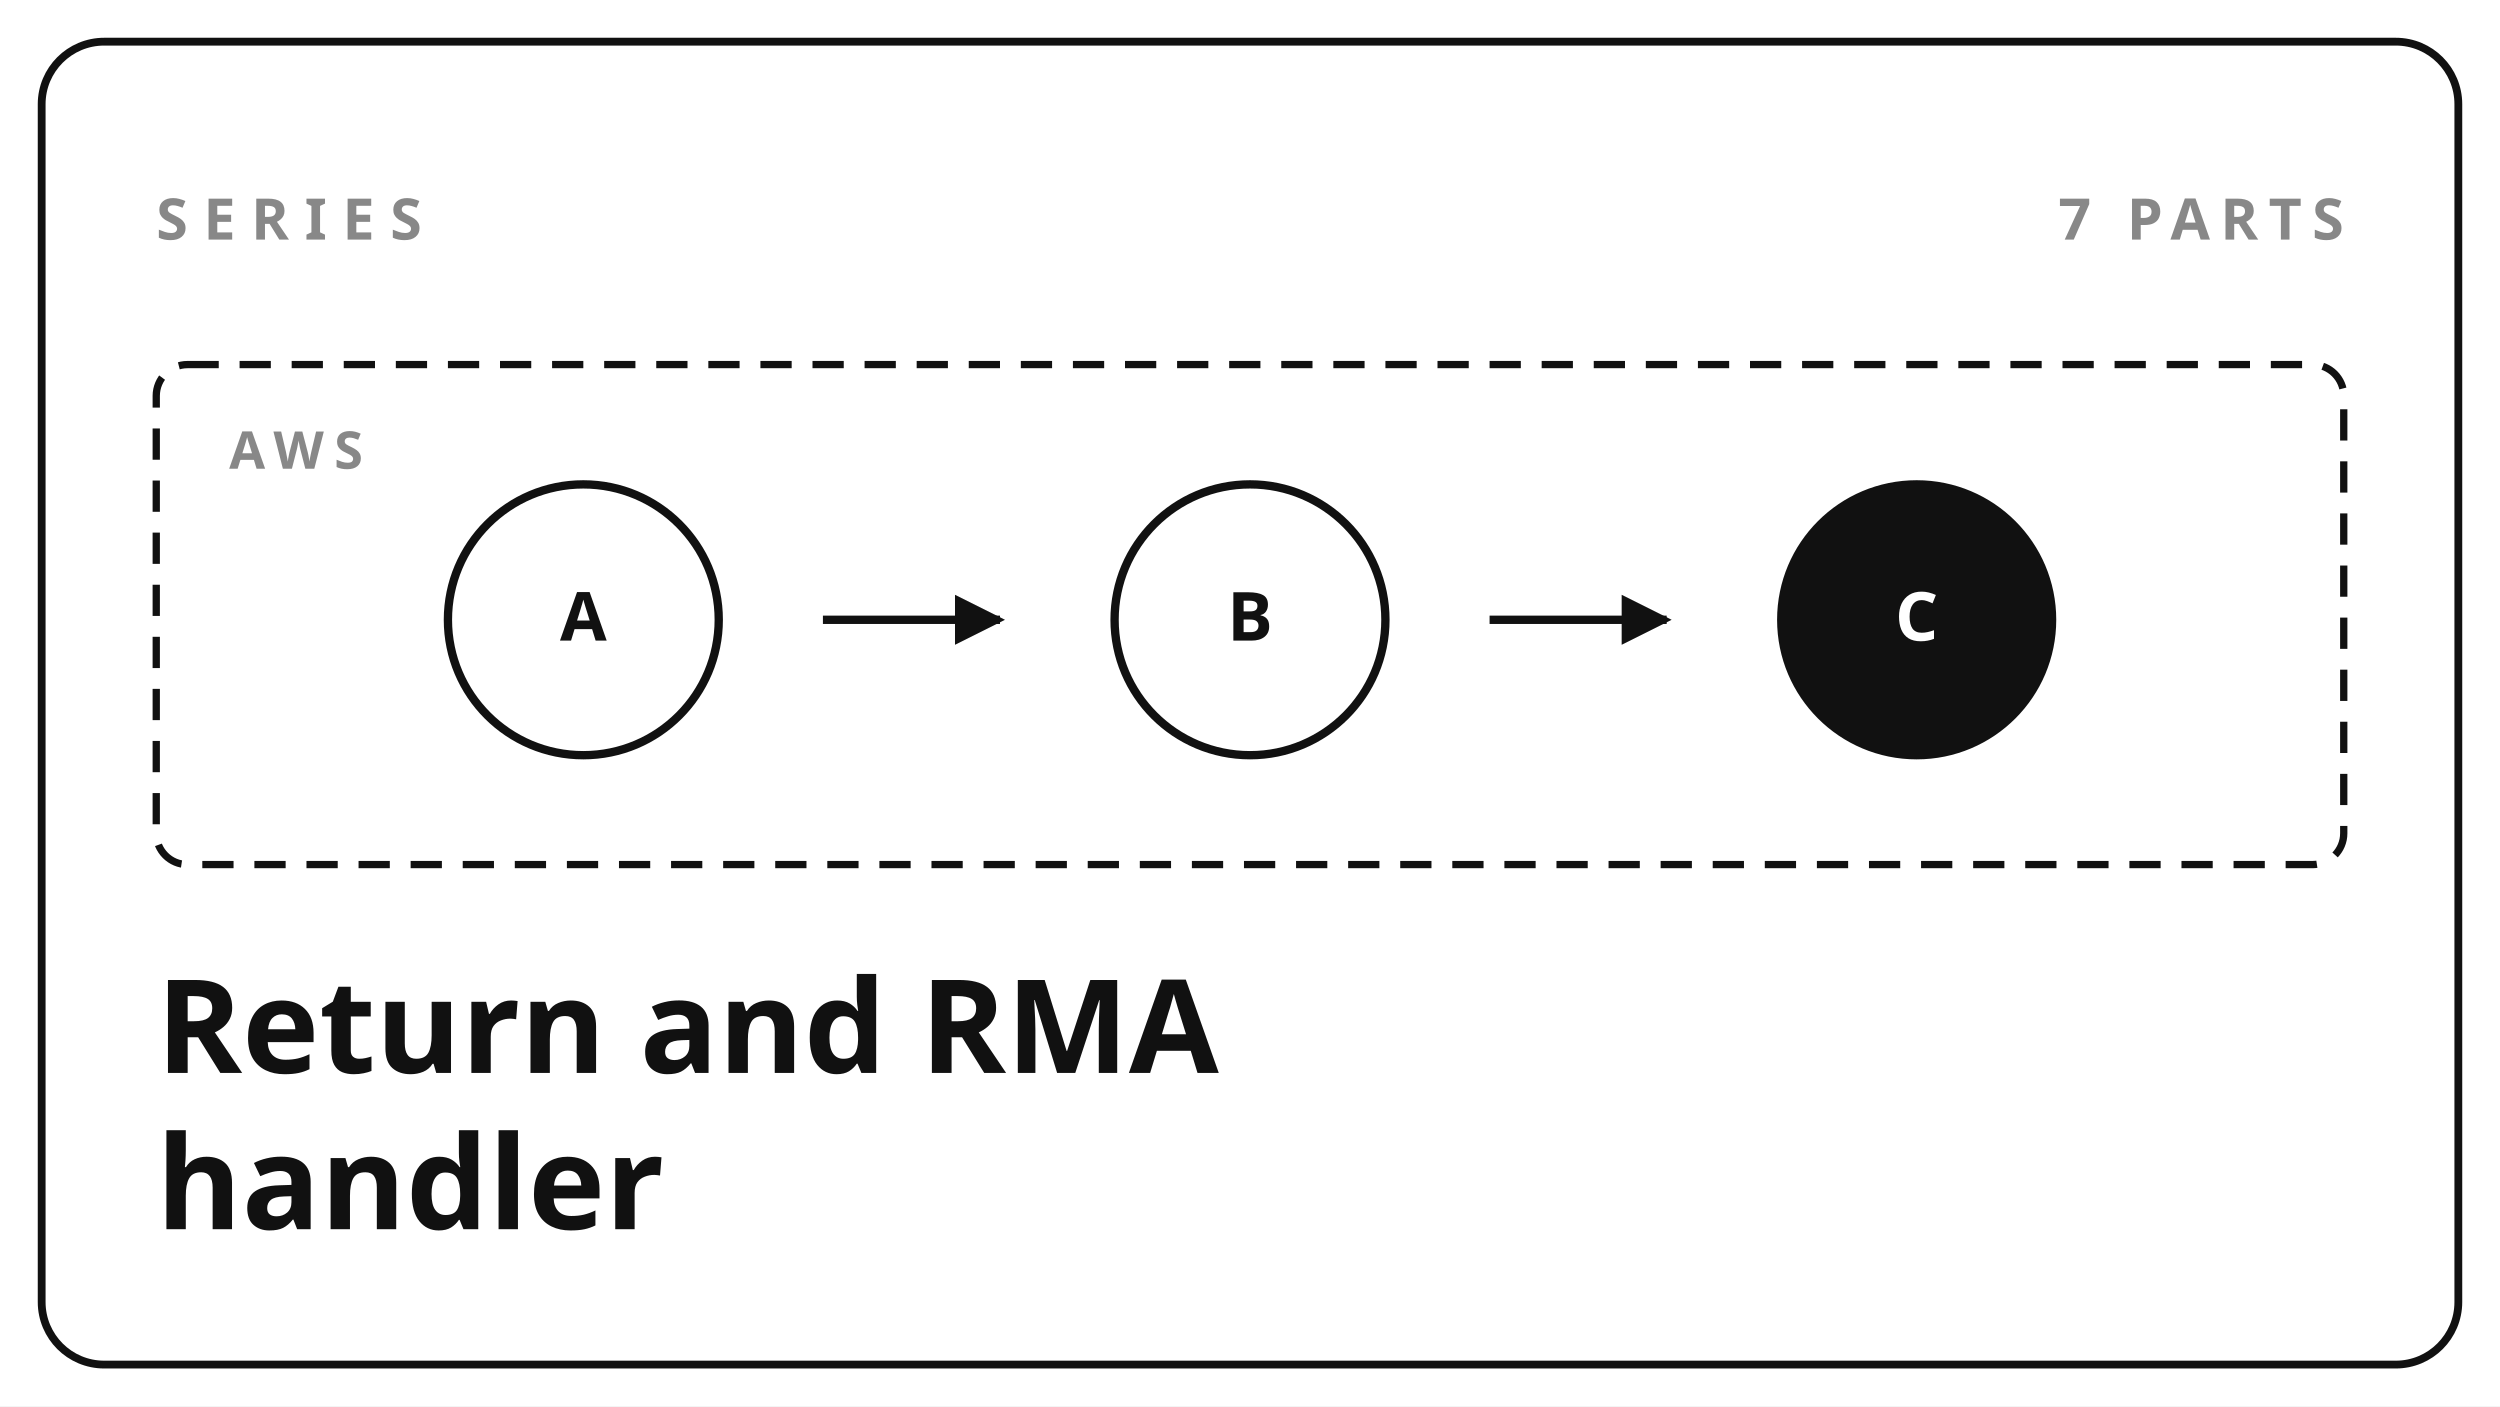
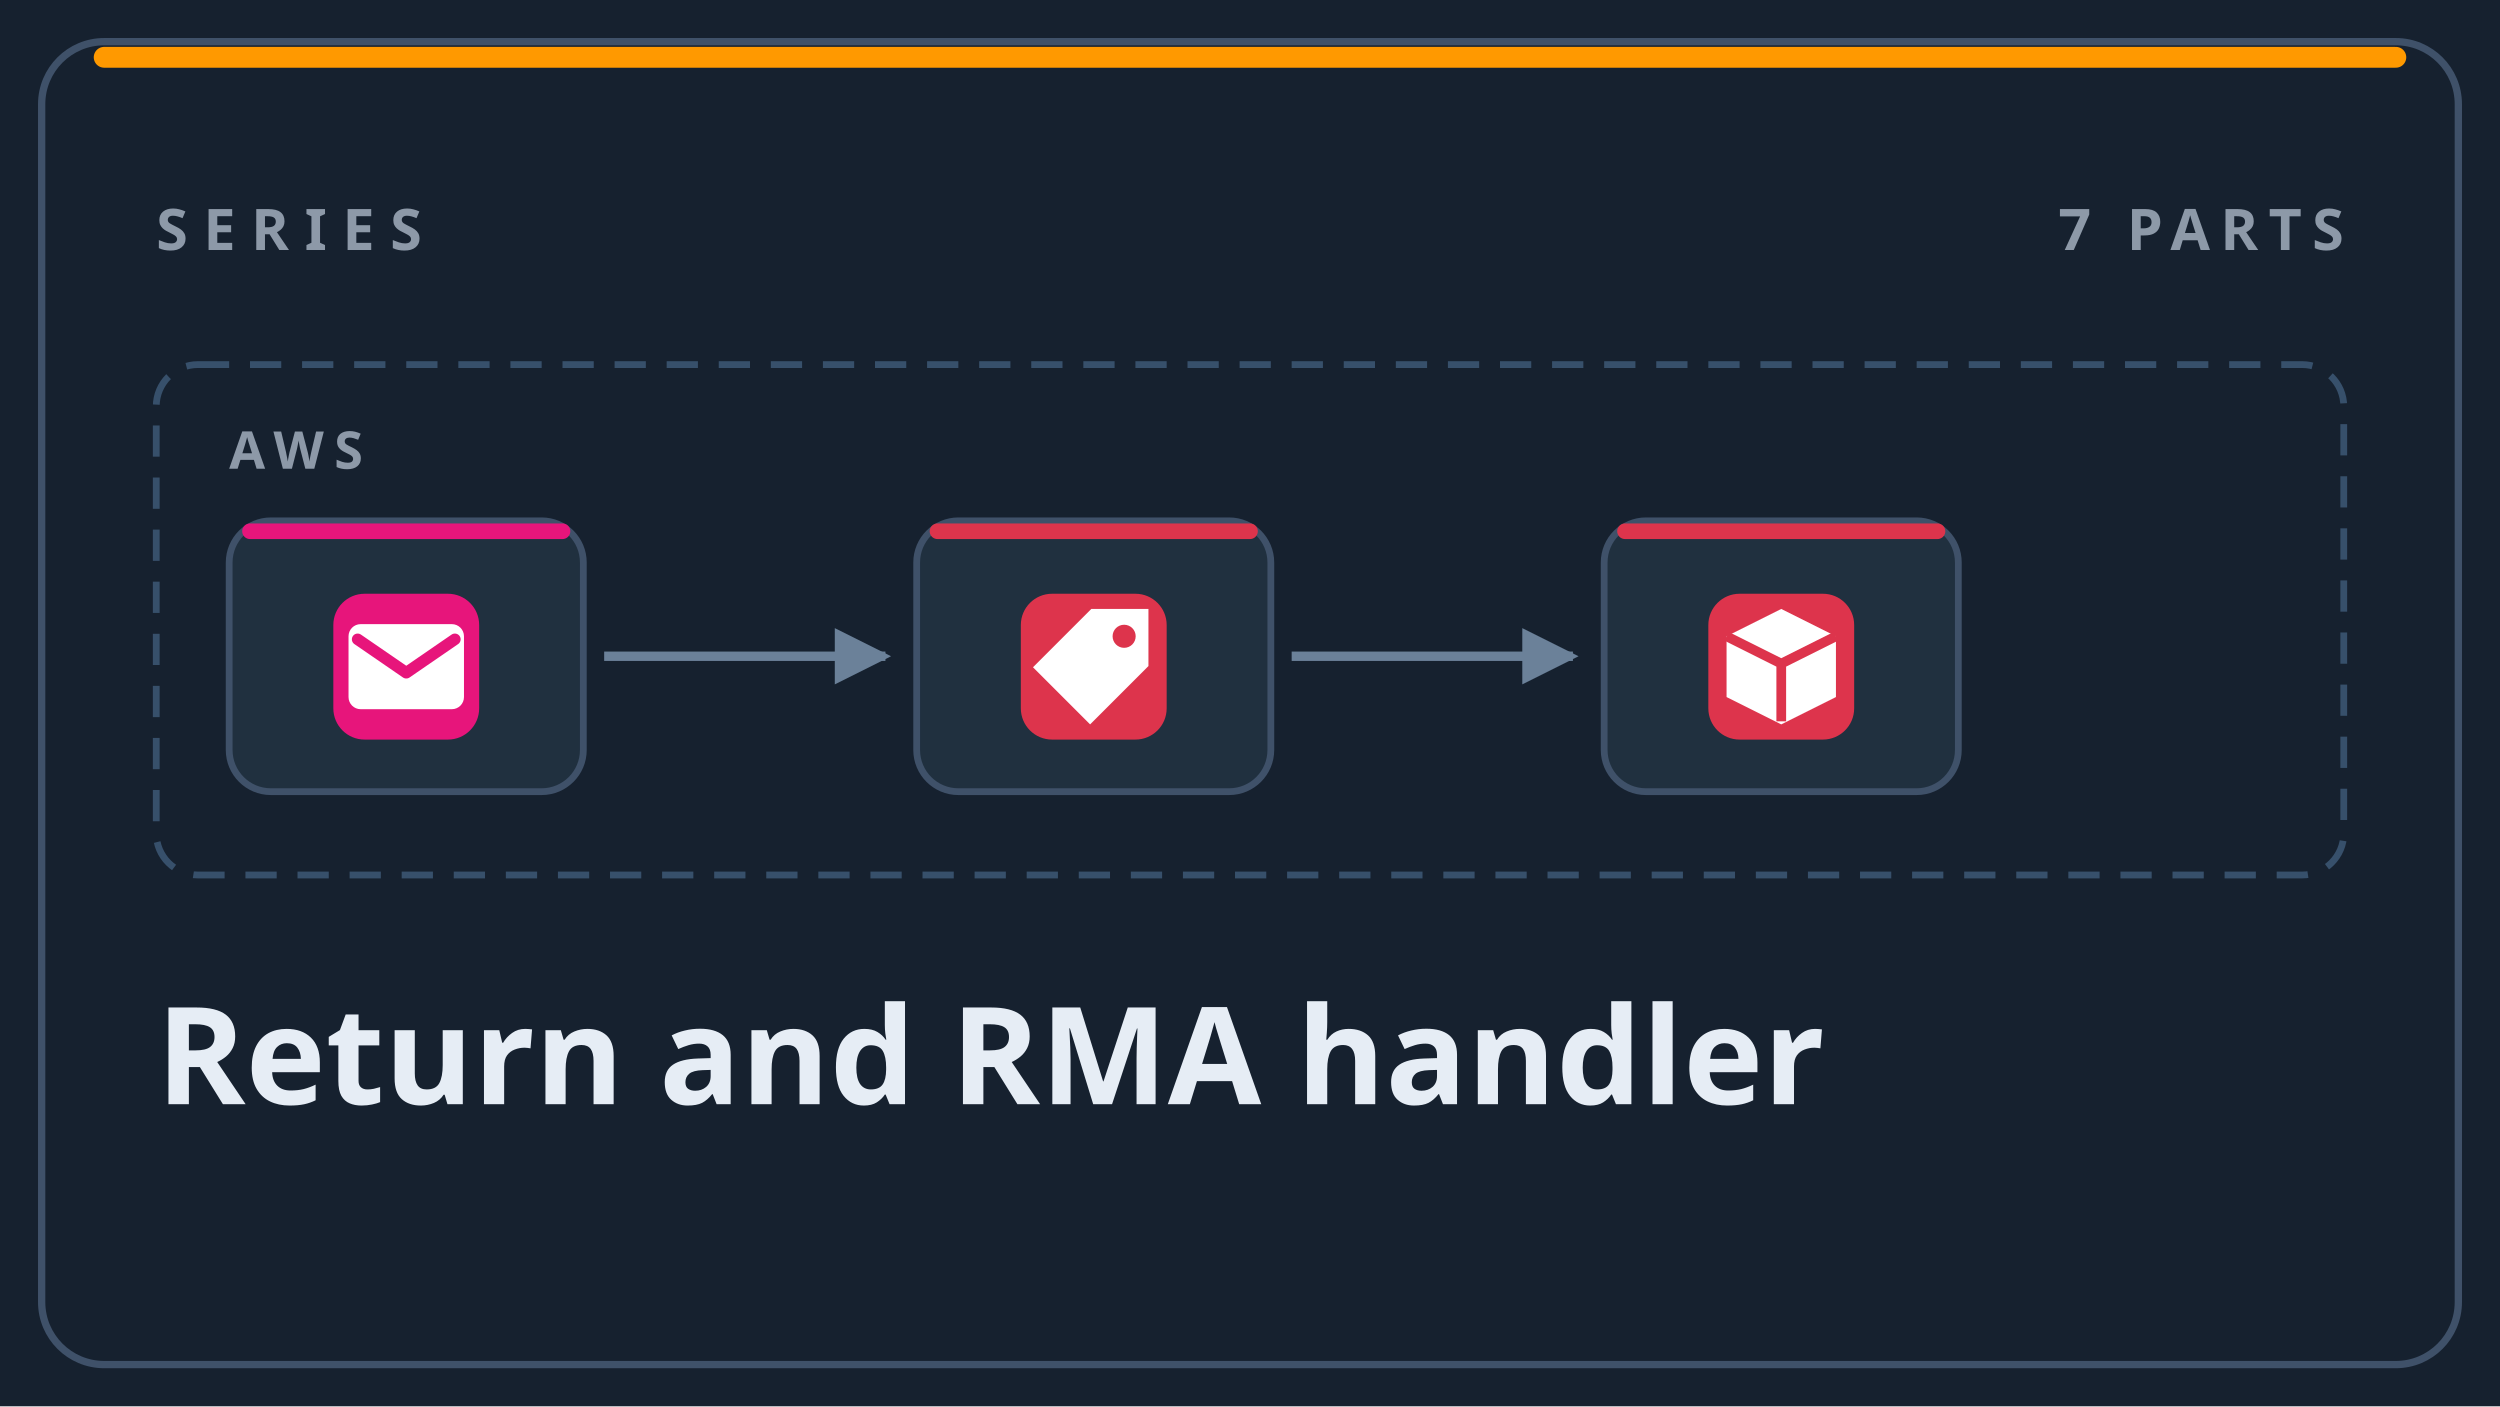
<svg xmlns="http://www.w3.org/2000/svg" viewBox="0 0 480 270" width="480" height="270" role="img" aria-label="Return and RMA handler — series thumbnail">
+   <rect width="480" height="270" fill="#16212f" />
+   <rect x="8" y="8" width="464" height="254" rx="12" fill="none" stroke="#3f5169" stroke-width="1.4" />
+   <line x1="20" y1="11" x2="460" y2="11" stroke="#ff9900" stroke-width="4" stroke-linecap="round" />
+   <text x="30" y="48" font-family="ui-sans-serif,system-ui,sans-serif" font-size="11" font-weight="700" letter-spacing="3" fill="#8d99a8">SERIES</text>
+   <text x="450" y="48" text-anchor="end" font-family="ui-sans-serif,system-ui,sans-serif" font-size="11" font-weight="700" letter-spacing="2" fill="#8d99a8">7 PARTS</text>
+   <rect x="30" y="70" width="420" height="98" rx="8" fill="none" stroke="#37506b" stroke-width="1.3" stroke-dasharray="6 4" />
+   <text x="44" y="90" font-family="ui-sans-serif,system-ui,sans-serif" font-size="10" font-weight="700" letter-spacing="2" fill="#8d99a8">AWS</text>
  <defs>
-     <marker id="ar" viewBox="0 0 10 10" refX="9" refY="5" markerWidth="6" markerHeight="6" orient="auto">
-       <path d="M0,0 L10,5 L0,10 z" fill="#111111" />
+     <marker id="tar" viewBox="0 0 10 10" refX="9" refY="5" markerWidth="6" markerHeight="6" orient="auto">
+       <path d="M0,0 L10,5 L0,10 z" fill="#6b8199" />
    </marker>
  </defs>
-   <rect x="0" y="0" width="480" height="270" fill="#ffffff" />
-   <rect x="8" y="8" width="464" height="254" rx="12" fill="none" stroke="#111111" stroke-width="1.5" />
-   <text x="30" y="46" font-family="ui-sans-serif,system-ui,sans-serif" font-size="11" font-weight="700" letter-spacing="3" fill="#888888">SERIES</text>
-   <text x="450" y="46" text-anchor="end" font-family="ui-sans-serif,system-ui,sans-serif" font-size="11" font-weight="700" letter-spacing="2" fill="#888888">7 PARTS</text>
-   <rect x="30" y="70" width="420" height="96" rx="6" fill="none" stroke="#111111" stroke-width="1.4" stroke-dasharray="6 4" />
-   <text x="44" y="90" font-family="ui-sans-serif,system-ui,sans-serif" font-size="10" font-weight="700" letter-spacing="2" fill="#888888">AWS</text>
-   <circle cx="112.0" cy="119.0" r="26.0" fill="#ffffff" stroke="#111111" stroke-width="1.6" />
-   <text x="112.0" y="123.0" text-anchor="middle" font-family="ui-sans-serif,system-ui,sans-serif" font-size="13" font-weight="600" fill="#111111">A</text>
-   <line x1="158.0" y1="119.0" x2="192.0" y2="119.0" stroke="#111111" stroke-width="1.6" marker-end="url(#ar)" />
-   <circle cx="240.0" cy="119.0" r="26.0" fill="#ffffff" stroke="#111111" stroke-width="1.6" />
-   <text x="240.0" y="123.0" text-anchor="middle" font-family="ui-sans-serif,system-ui,sans-serif" font-size="13" font-weight="600" fill="#111111">B</text>
-   <line x1="286.0" y1="119.0" x2="320.0" y2="119.0" stroke="#111111" stroke-width="1.6" marker-end="url(#ar)" />
-   <circle cx="368.0" cy="119.0" r="26.0" fill="#111111" stroke="#111111" stroke-width="1.6" />
-   <text x="368.0" y="123.0" text-anchor="middle" font-family="ui-sans-serif,system-ui,sans-serif" font-size="13" font-weight="600" fill="#ffffff">C</text>
-   <text y="206" font-family="ui-sans-serif,system-ui,sans-serif" font-size="25" font-weight="700" fill="#111111">
-     <tspan x="30" dy="0">Return and RMA</tspan>
-     <tspan x="30" dy="30">handler</tspan>
+   <rect x="44" y="100" width="68" height="52" rx="8" fill="#20303f" stroke="#3f5169" stroke-width="1.3" />
+   <line x1="48" y1="102" x2="108" y2="102" stroke="#E7157B" stroke-width="3" stroke-linecap="round" />
+   <g transform="translate(64.0,114.0)" aria-hidden="true">
+     <rect width="28.0" height="28.0" rx="6" fill="#E7157B" />
+     <g transform="scale(1.1667)">
+       <rect x="2.5" y="5" width="19" height="14" rx="2" fill="#fff" />
+       <path d="m4 7.5 8 5.5 8-5.5" stroke="#E7157B" stroke-width="1.9" fill="none" stroke-linecap="round" stroke-linejoin="round" />
+     </g>
+   </g>
+   <line x1="116" y1="126" x2="170" y2="126" stroke="#6b8199" stroke-width="1.8" marker-end="url(#tar)" />
+   <rect x="176" y="100" width="68" height="52" rx="8" fill="#20303f" stroke="#3f5169" stroke-width="1.3" />
+   <line x1="180" y1="102" x2="240" y2="102" stroke="#DD344C" stroke-width="3" stroke-linecap="round" />
+   <g transform="translate(196.0,114.0)" aria-hidden="true">
+     <rect width="28.0" height="28.0" rx="6" fill="#DD344C" />
+     <g transform="scale(1.1667)">
+       <path d="M11.6 2.5H21v9.4l-9.6 9.6L2 12.1Z" fill="#fff" />
+       <circle cx="17" cy="7" r="1.9" fill="#DD344C" />
+     </g>
+   </g>
+   <line x1="248" y1="126" x2="302" y2="126" stroke="#6b8199" stroke-width="1.8" marker-end="url(#tar)" />
+   <rect x="308" y="100" width="68" height="52" rx="8" fill="#20303f" stroke="#3f5169" stroke-width="1.3" />
+   <line x1="312" y1="102" x2="372" y2="102" stroke="#DD344C" stroke-width="3" stroke-linecap="round" />
+   <g transform="translate(328.0,114.0)" aria-hidden="true">
+     <rect width="28.0" height="28.0" rx="6" fill="#DD344C" />
+     <g transform="scale(1.1667)">
+       <path d="M12 2.5 21 7v10l-9 4.5L3 17V7Z" fill="#fff" />
+       <path d="M3 7l9 4.5L21 7M12 11.5V21" stroke="#DD344C" stroke-width="1.6" fill="none" />
+     </g>
+   </g>
+   <text font-family="ui-sans-serif,system-ui,sans-serif" font-size="26" font-weight="700" fill="#e6edf5">
+     <tspan x="30" y="212">Return and RMA handler</tspan>
  </text>
</svg>
